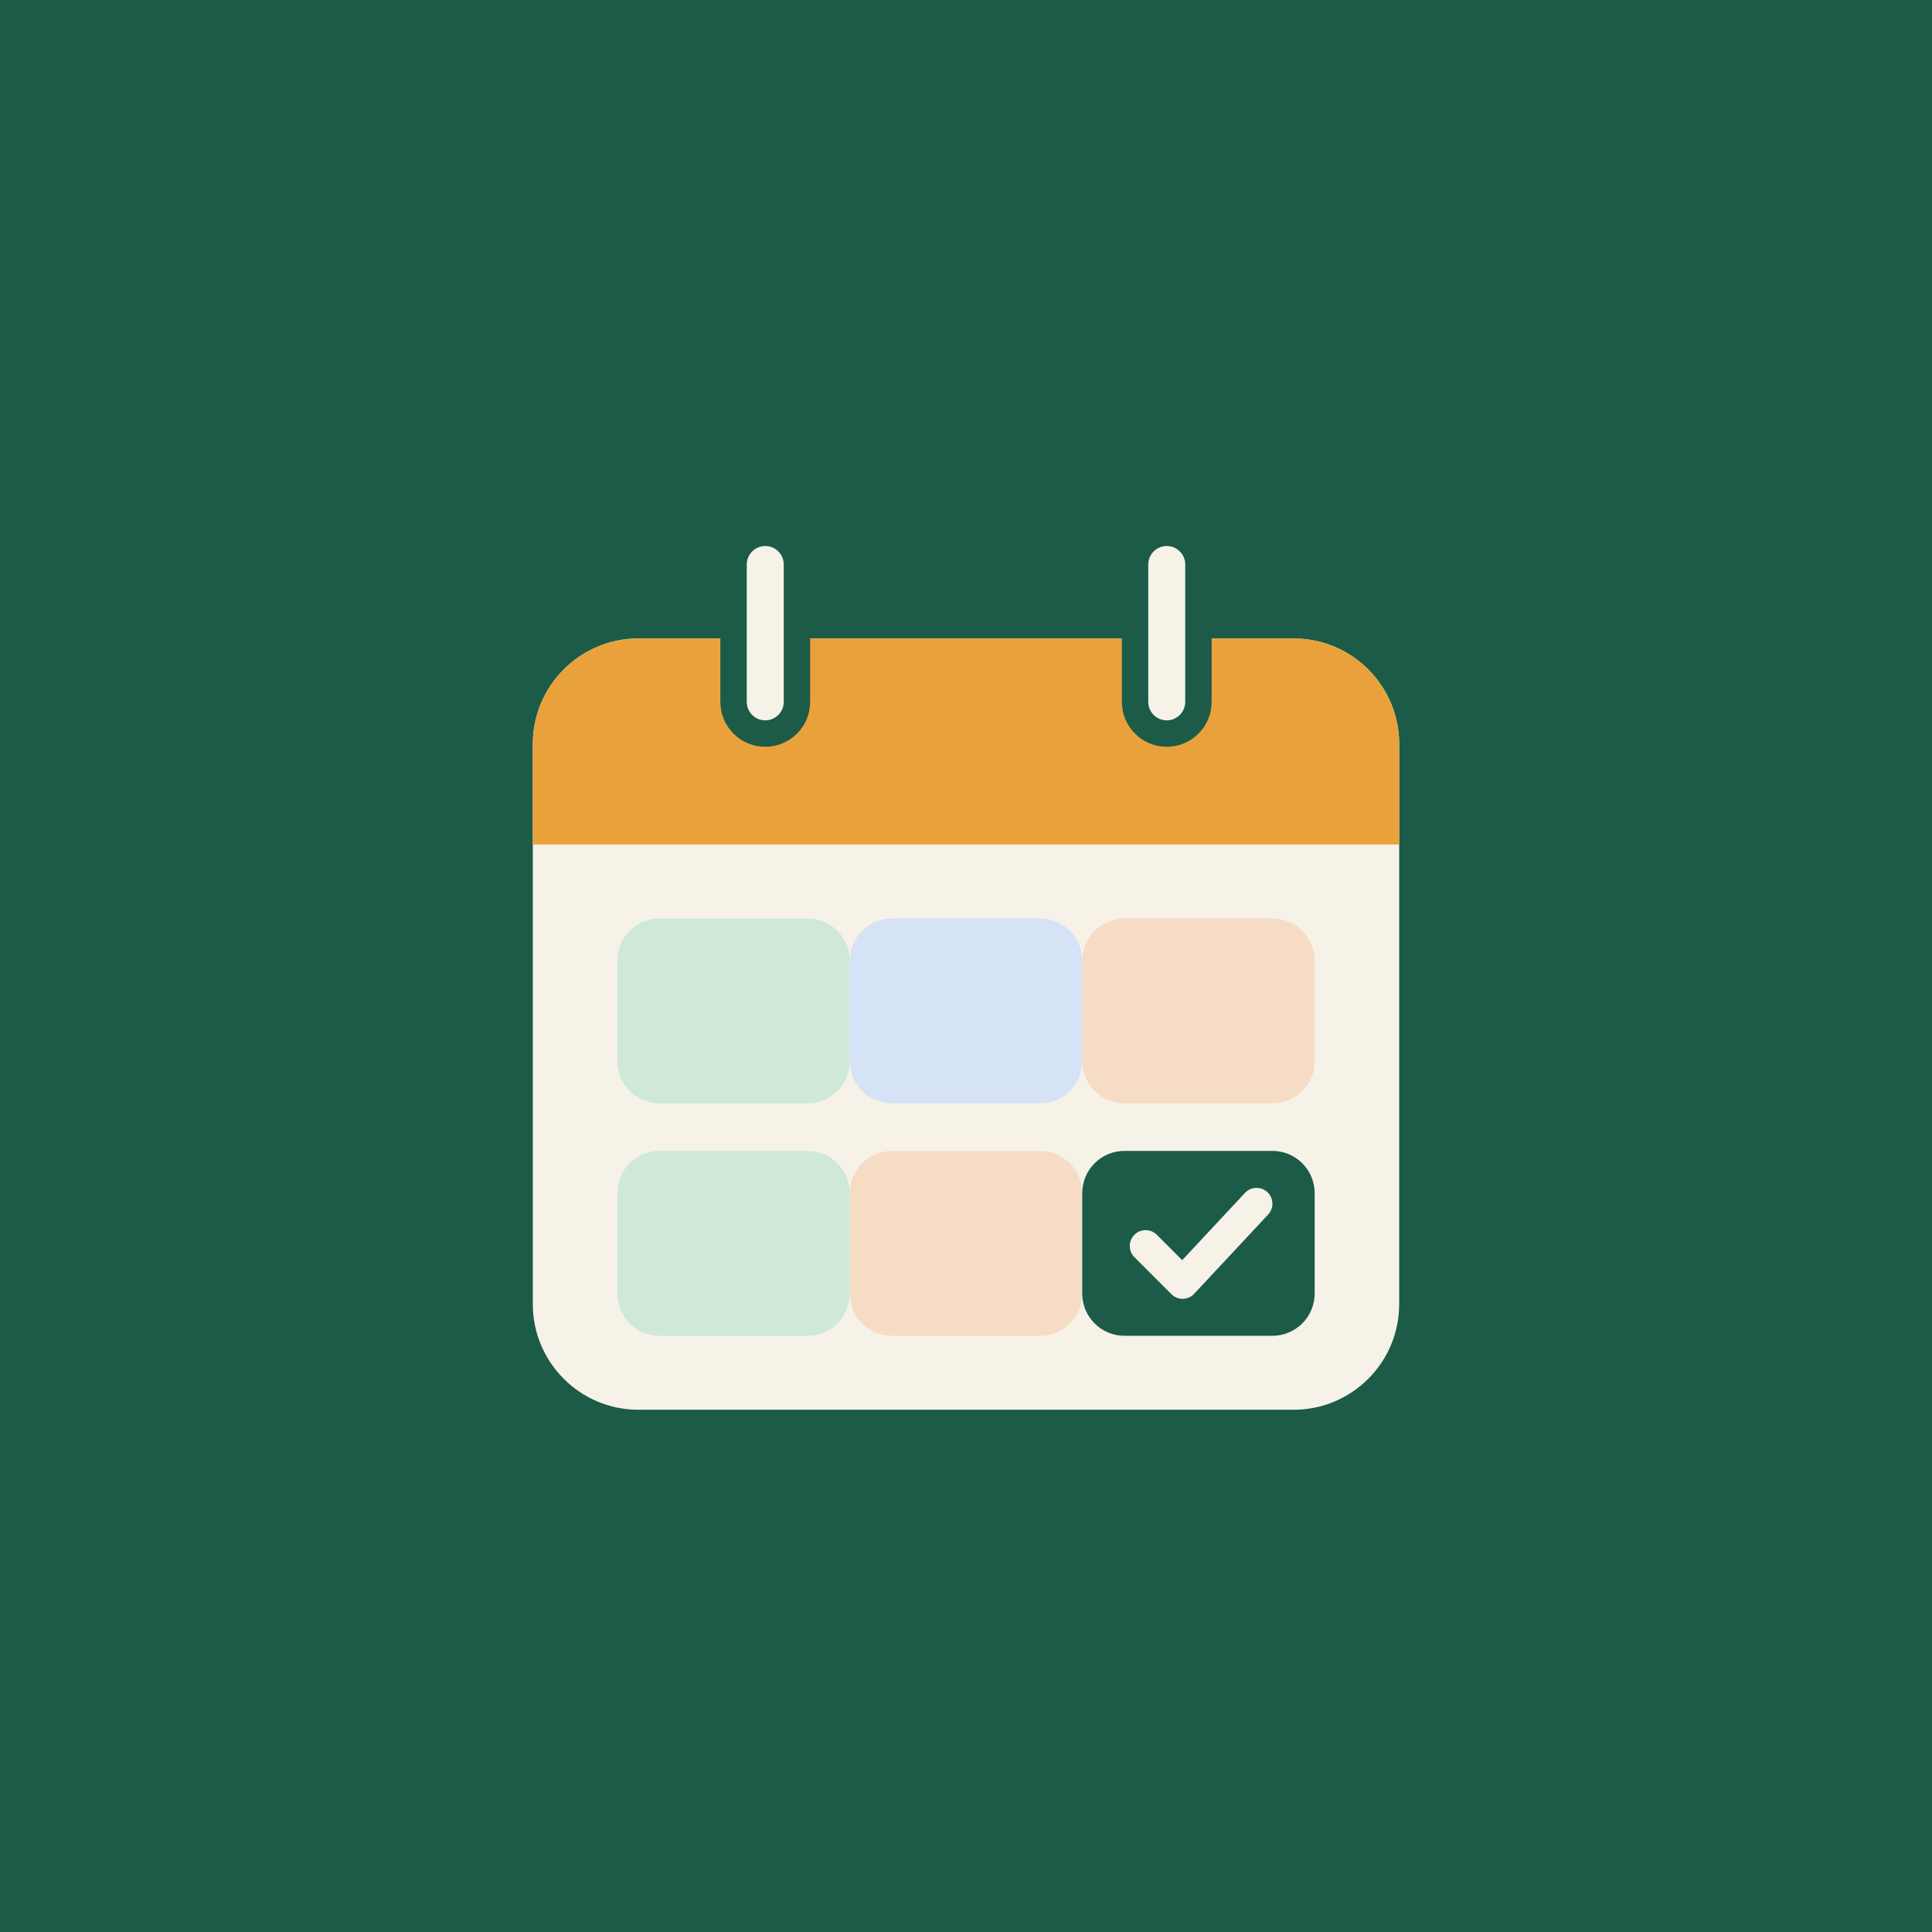
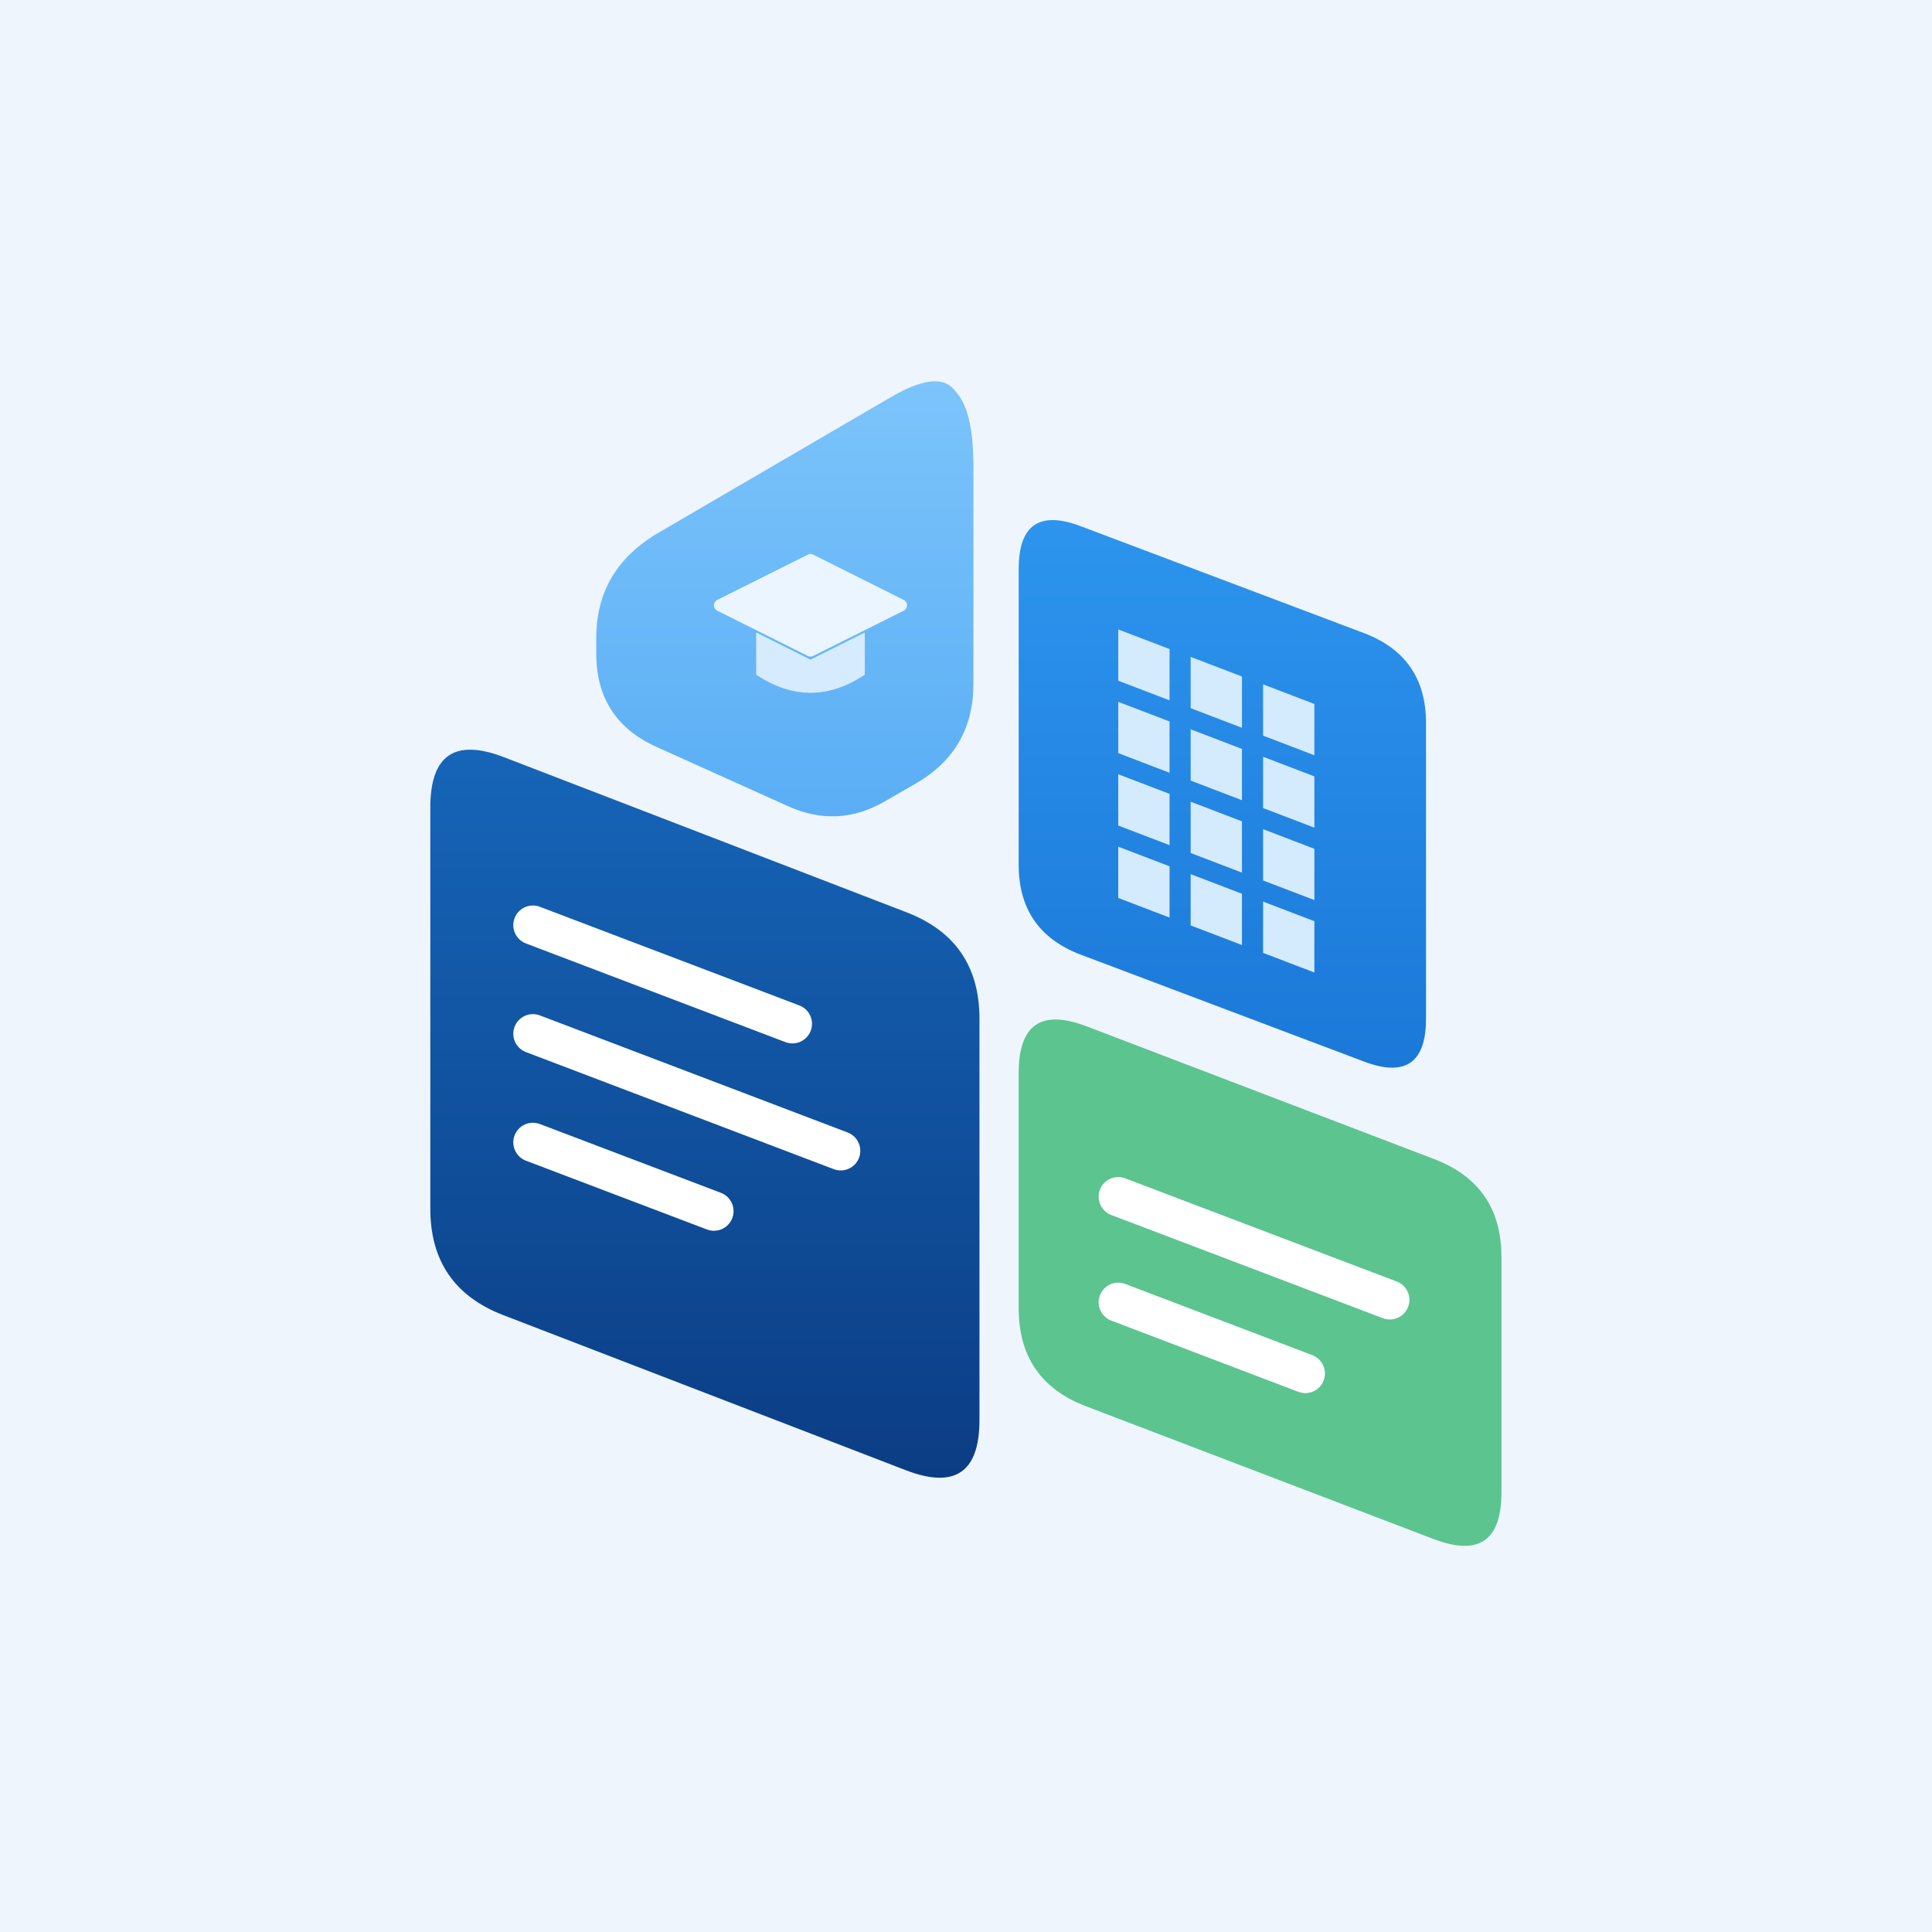
<svg xmlns="http://www.w3.org/2000/svg" viewBox="0 0 512 512" role="img" aria-label="Ofertar">
-   <rect width="512" height="512" fill="#1c5b48" />
-   <g transform="translate(76.8 76.8) scale(.7)">
-     <rect x="92" y="132" width="328" height="292" rx="40" fill="#f6f2e8" />
-     <path d="M92 172a40 40 0 0 1 40-40h248a40 40 0 0 1 40 40v38H92z" fill="#e9a23b" />
-     <rect x="168" y="92" width="24" height="76" rx="12" fill="#f6f2e8" stroke="#1c5b48" stroke-width="10" />
-     <rect x="320" y="92" width="24" height="76" rx="12" fill="#f6f2e8" stroke="#1c5b48" stroke-width="10" />
-     <rect x="124" y="238" width="88" height="70" rx="16" fill="#cfe8d8" />
-     <rect x="212" y="238" width="88" height="70" rx="16" fill="#d6e2f5" />
-     <rect x="300" y="238" width="88" height="70" rx="16" fill="#f6dcc4" />
-     <rect x="124" y="326" width="88" height="70" rx="16" fill="#cfe8d8" />
-     <rect x="212" y="326" width="88" height="70" rx="16" fill="#f6dcc4" />
-     <rect x="300" y="326" width="88" height="70" rx="16" fill="#1c5b48" />
-     <path d="M324 362l14 14 28-30" fill="none" stroke="#f6f2e8" stroke-width="12" stroke-linecap="round" stroke-linejoin="round" />
+   <rect width="512" height="512" rx="0" fill="#eef5fc" />
+   <g transform="translate(-5.9 -18.7) scale(0.7996)">
+     <defs>
+       <linearGradient id="gA" x1="0" y1="0" x2="0" y2="1">
+         <stop offset="0" stop-color="#1665b8" />
+         <stop offset="1" stop-color="#0b3d84" />
+       </linearGradient>
+       <linearGradient id="gB" x1="0" y1="0" x2="0" y2="1">
+         <stop offset="0" stop-color="#2d95ee" />
+         <stop offset="1" stop-color="#1b78d8" />
+       </linearGradient>
+       <linearGradient id="gD" x1="0" y1="0" x2="0" y2="1">
+         <stop offset="0" stop-color="#7cc4fb" />
+         <stop offset="1" stop-color="#5aaef5" />
+       </linearGradient>
+     </defs>
+     <path d="M205.0 234.7Q205.0 212.0 225.7 199.9L302.5 155.1Q318.0 146.0 323.5 152.4L324.5 153.6Q330.0 160.0 330.0 178.0L330.0 250.0Q330.0 272.0 311.0 283.0L300.6 289.0Q285.0 298.0 268.6 290.6L225.1 271.0Q205.0 262.0 205.0 240.0Z" fill="url(#gD)" />
+     <path d="M246 224L276 209L306 224L276 239Z" fill="#eaf5ff" stroke="#eaf5ff" stroke-width="4" stroke-linejoin="round" />
+     <path d="M258 233v14q18 12 36 0v-14l-18 9z" fill="#eaf5ff" opacity=".85" />
+     <path d="M345.0 212.0Q345.0 190.0 365.6 197.8L459.4 233.2Q480.0 241.0 480.0 263.0L480.0 361.0Q480.0 383.0 459.4 375.2L365.6 339.8Q345.0 332.0 345.0 310.0Z" fill="url(#gB)" />
+     <path d="M378 232.0l17 6.5v17l-17 -6.5z" fill="#d4eafd" />
+     <path d="M402 241.1l17 6.5v17l-17 -6.5z" fill="#d4eafd" />
+     <path d="M426 250.2l17 6.5v17l-17 -6.5z" fill="#d4eafd" />
+     <path d="M378 256.0l17 6.5v17l-17 -6.5z" fill="#d4eafd" />
+     <path d="M402 265.1l17 6.5v17l-17 -6.5z" fill="#d4eafd" />
+     <path d="M426 274.2l17 6.5v17l-17 -6.5z" fill="#d4eafd" />
+     <path d="M378 280.0l17 6.5v17l-17 -6.5z" fill="#d4eafd" />
+     <path d="M402 289.1l17 6.5v17l-17 -6.5z" fill="#d4eafd" />
+     <path d="M426 298.2l17 6.5v17l-17 -6.5z" fill="#d4eafd" />
+     <path d="M378 304.0l17 6.5v17l-17 -6.5z" fill="#d4eafd" />
+     <path d="M402 313.1l17 6.5v17l-17 -6.5z" fill="#d4eafd" />
+     <path d="M426 322.2l17 6.5v17l-17 -6.5z" fill="#d4eafd" />
+     <path d="M150.0 291.0Q150.0 265.0 174.3 274.3L307.7 325.7Q332.0 335.0 332.0 361.0L332.0 494.0Q332.0 520.0 307.7 510.7L174.3 459.3Q150.0 450.0 150.0 424.0Z" fill="url(#gA)" />
+     <path d="M184 330L270 362.7" stroke="#ffffff" stroke-width="13" stroke-linecap="round" />
+     <path d="M184 366L286 404.8" stroke="#ffffff" stroke-width="13" stroke-linecap="round" />
+     <path d="M184 402L244 424.8" stroke="#ffffff" stroke-width="13" stroke-linecap="round" />
+     <path d="M345.0 379.0Q345.0 355.0 367.4 363.5L482.6 407.5Q505.0 416.0 505.0 440.0L505.0 518.0Q505.0 542.0 482.6 533.5L367.4 489.5Q345.0 481.0 345.0 457.0Z" fill="#5cc48f" />
+     <path d="M378 420L468 454.2" stroke="#ffffff" stroke-width="13" stroke-linecap="round" />
+     <path d="M378 455L440 478.6" stroke="#ffffff" stroke-width="13" stroke-linecap="round" />
  </g>
</svg>
